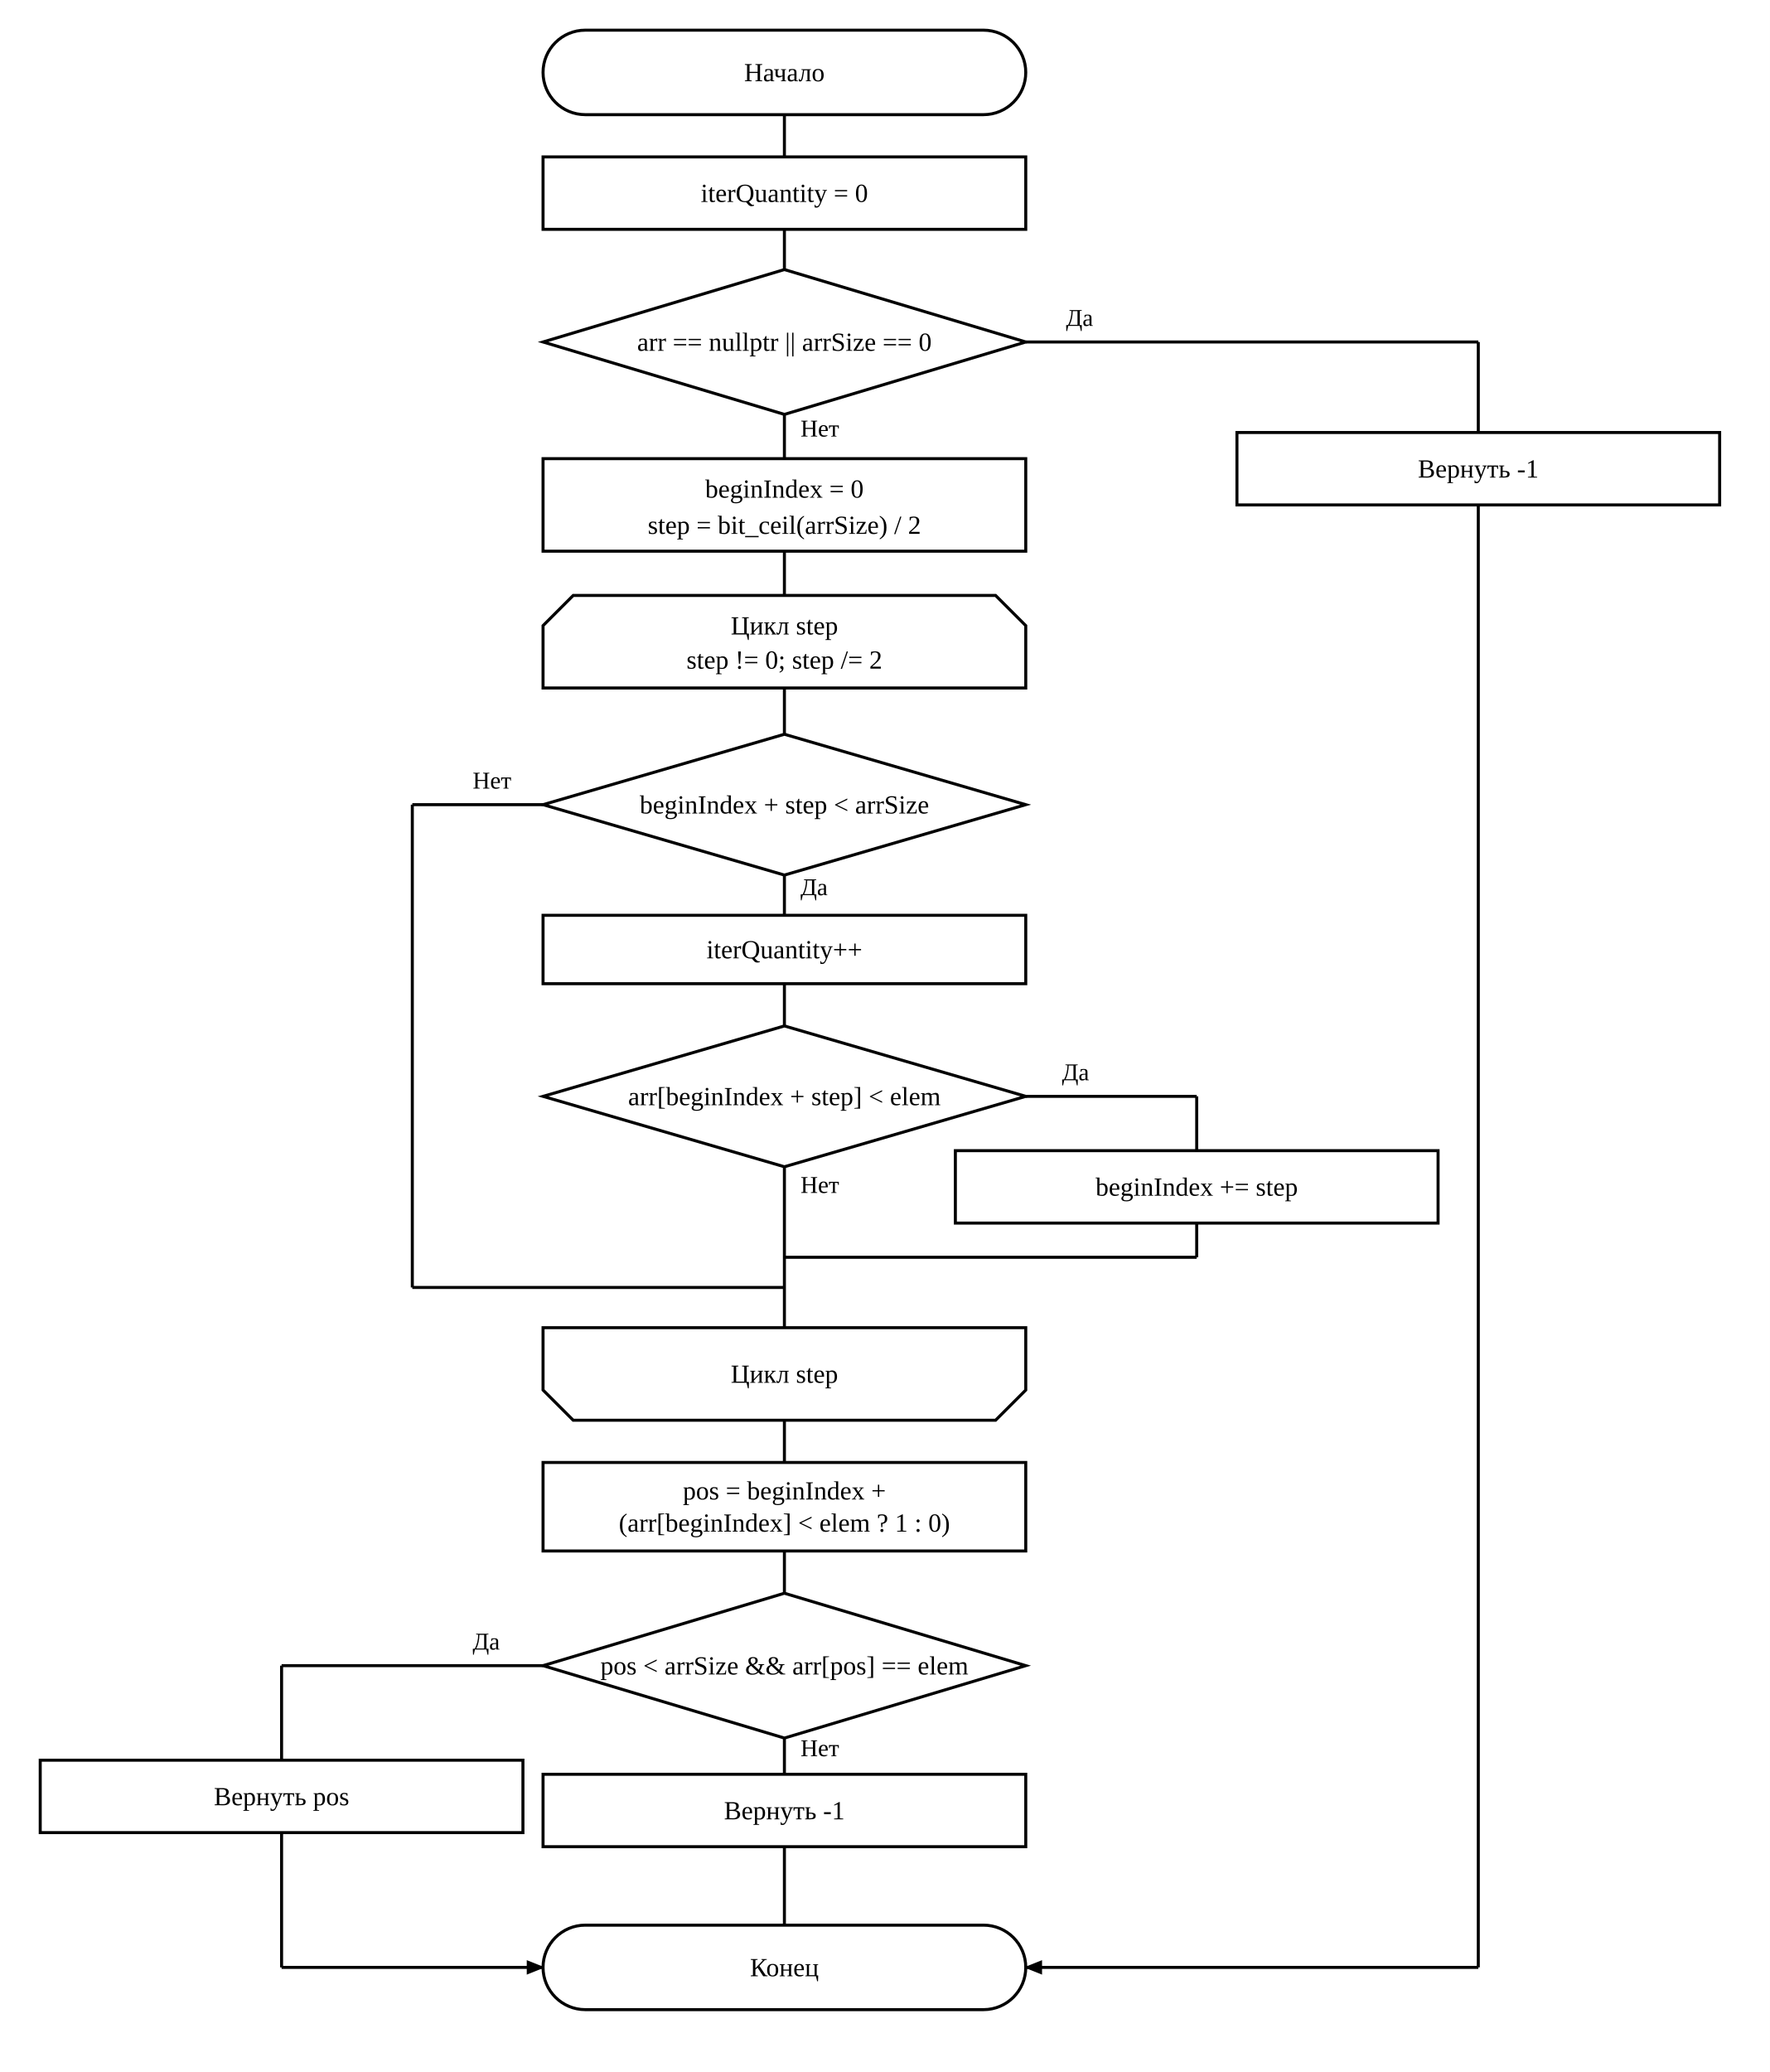
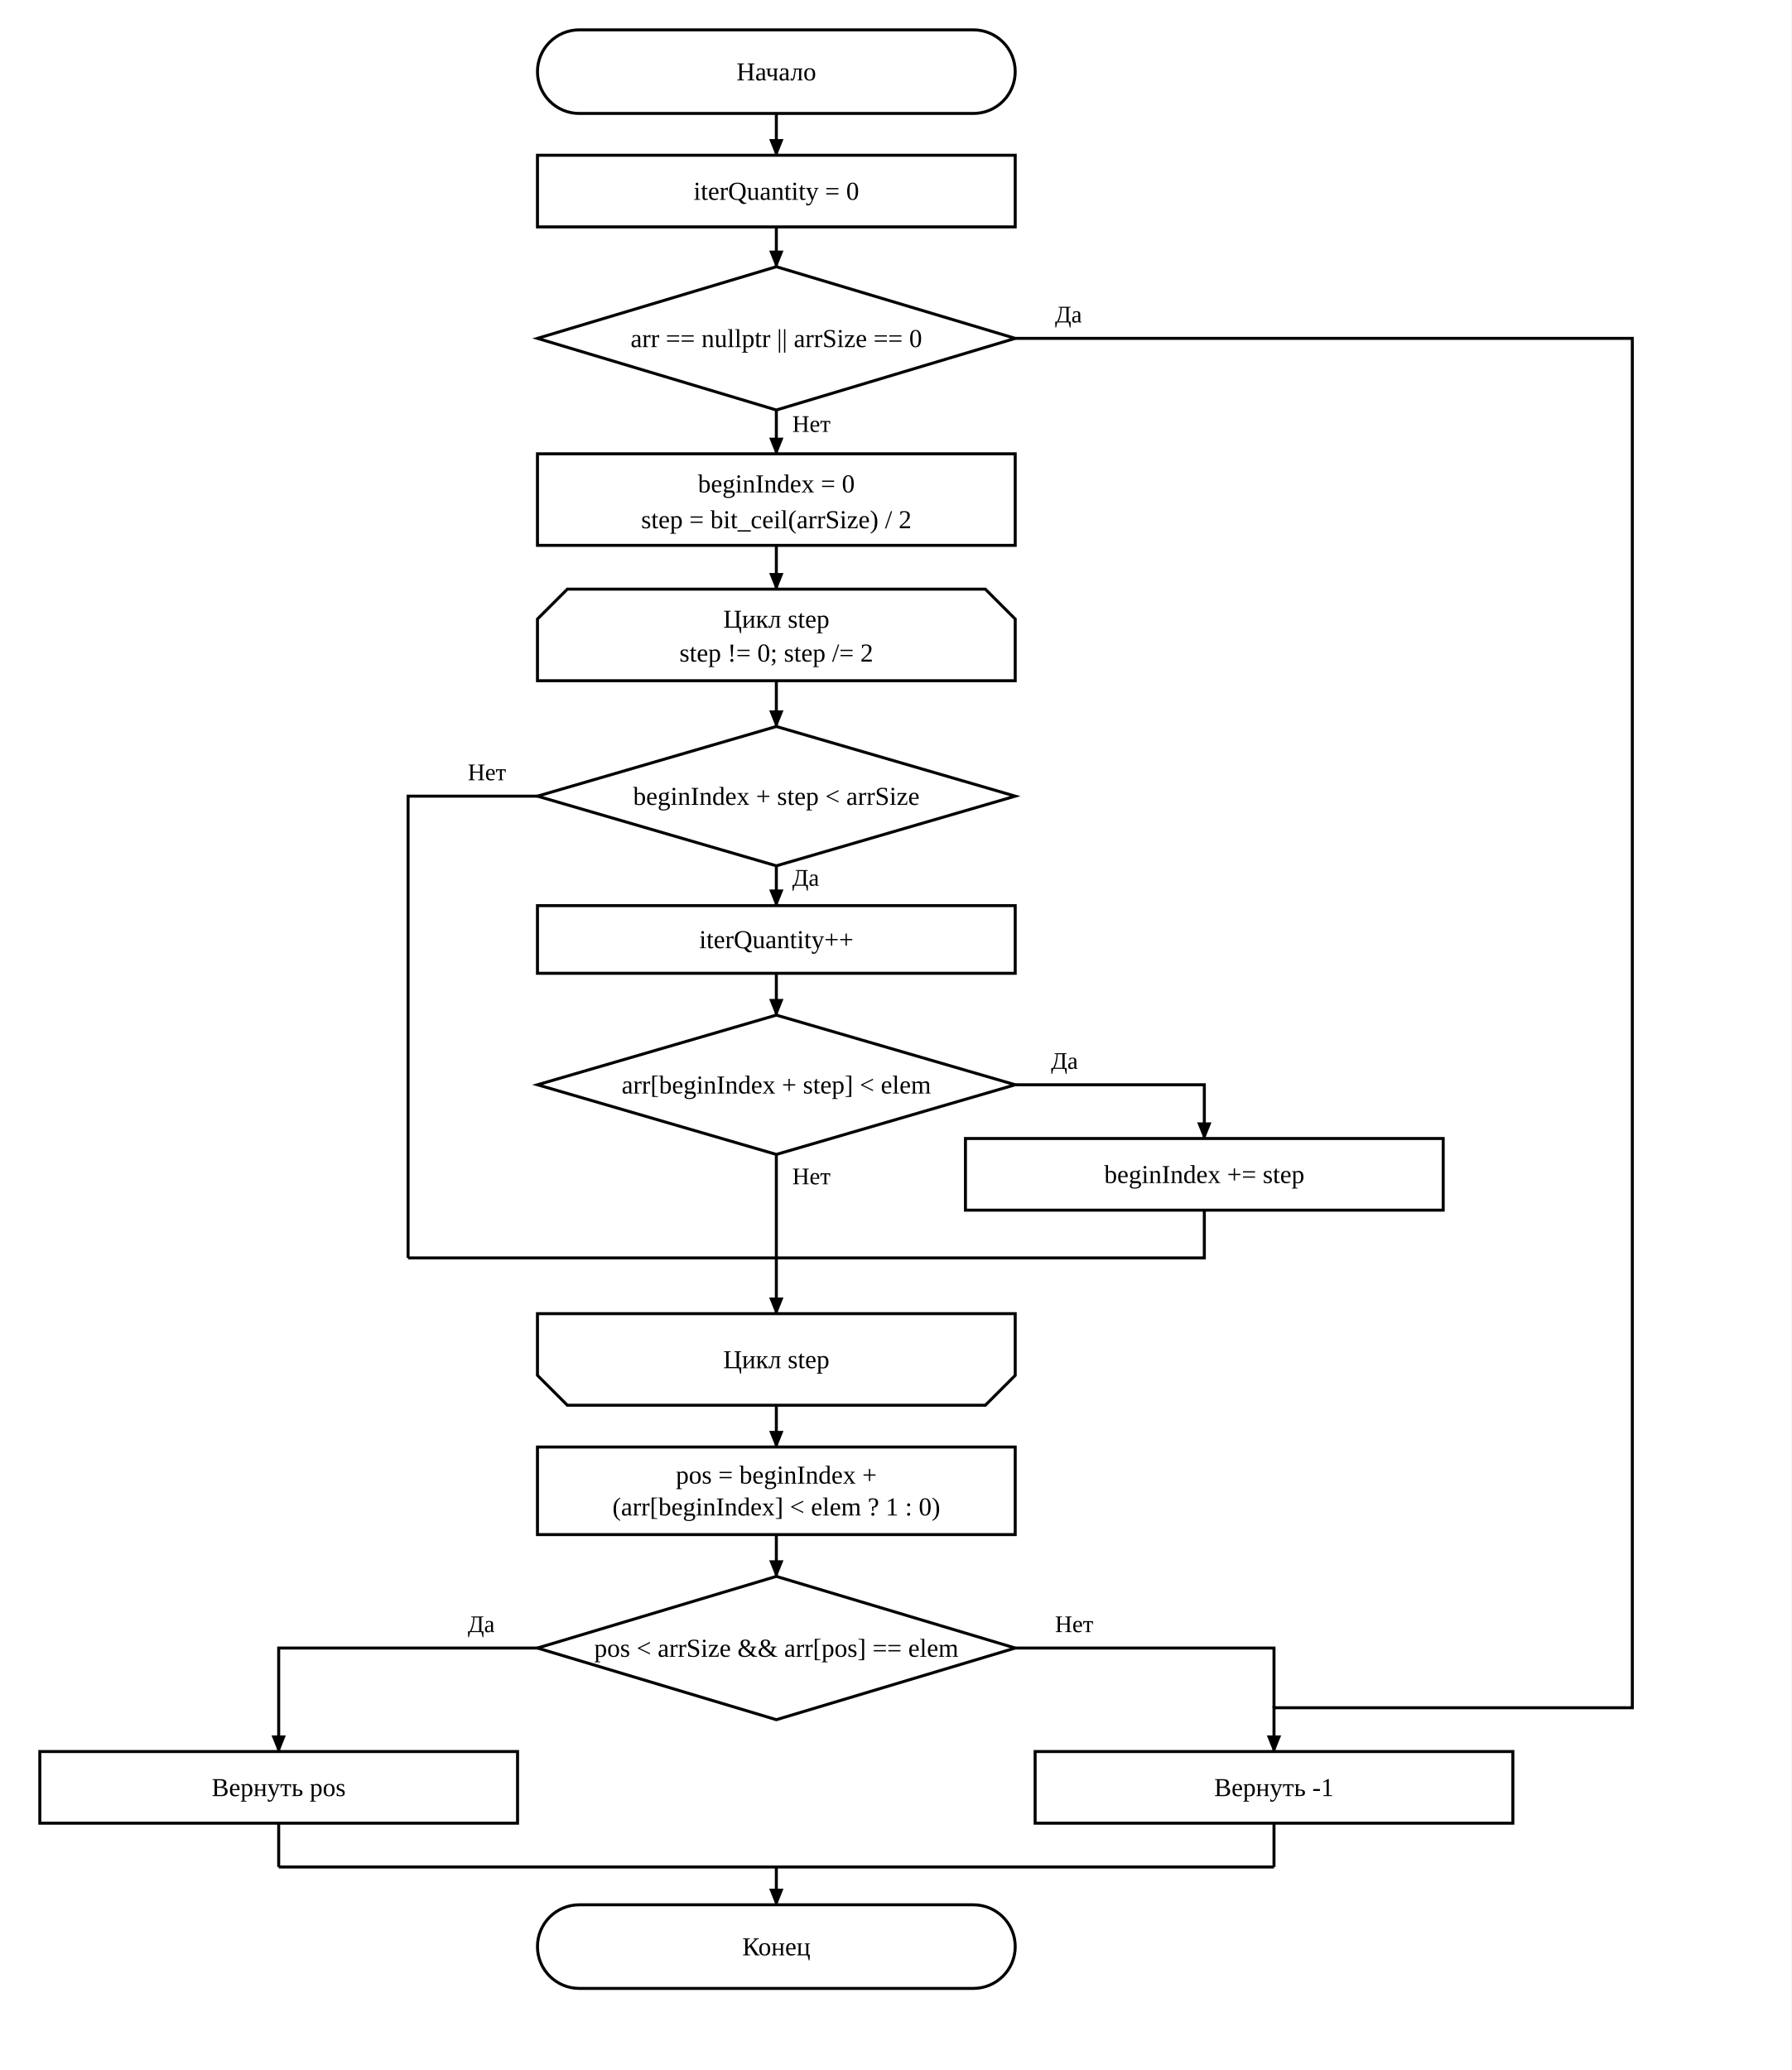
- <svg xmlns="http://www.w3.org/2000/svg" viewBox="0 0 880 1030" width="880" height="1030">
+ <svg xmlns="http://www.w3.org/2000/svg" viewBox="0 0 900 1040" width="900" height="1040">
  <defs>
    <style>
      .shape { fill: #ffffff; stroke: #000000; stroke-width: 1.5; }
-       .line { fill: none; stroke: #000000; stroke-width: 1.5; }
+       .arrow { fill: none; stroke: #000000; stroke-width: 1.5; marker-end: url(#arrow); }
+       .wire { fill: none; stroke: #000000; stroke-width: 1.5; }
      .txt { font-family: "Times New Roman", serif; font-size: 13px; fill: #000000; text-anchor: middle; dominant-baseline: central; }
      .lbl { font-family: "Times New Roman", serif; font-size: 12px; fill: #000000; }
    </style>
    <marker id="arrow" viewBox="0 0 10 10" refX="9" refY="5" markerWidth="6" markerHeight="6" orient="auto">
      <path d="M 0 1 L 10 5 L 0 9 z" fill="#000000" />
    </marker>
  </defs>
  <rect width="100%" height="100%" fill="#ffffff" />
  <rect x="270" y="15" width="240" height="42" rx="21" ry="21" class="shape" />
  <text x="390" y="36" class="txt">Начало</text>
-   <line x1="390" y1="57" x2="390" y2="78" class="line" />
+   <line x1="390" y1="57" x2="390" y2="78" class="arrow" />
  <rect x="270" y="78" width="240" height="36" class="shape" />
  <text x="390" y="96" class="txt">iterQuantity = 0</text>
-   <line x1="390" y1="114" x2="390" y2="134" class="line" />
+   <line x1="390" y1="114" x2="390" y2="134" class="arrow" />
  <polygon points="390,134 510,170 390,206 270,170" class="shape" />
  <text x="390" y="170" class="txt">arr == nullptr || arrSize == 0</text>
-   <line x1="510" y1="170" x2="735" y2="170" class="line" />
+   <polyline points="510,170 820,170 820,858 640,858 640,880" class="arrow" />
  <text x="530" y="162" class="lbl">Да</text>
-   <line x1="735" y1="170" x2="735" y2="215" class="line" />
-   <rect x="615" y="215" width="240" height="36" class="shape" />
-   <text x="735" y="233" class="txt">Вернуть -1</text>
-   <line x1="735" y1="251" x2="735" y2="978" class="line" />
-   <line x1="735" y1="978" x2="510" y2="978" class="line" marker-end="url(#arrow)" />
-   <line x1="390" y1="206" x2="390" y2="228" class="line" />
+   <line x1="390" y1="206" x2="390" y2="228" class="arrow" />
  <text x="398" y="217" class="lbl">Нет</text>
  <rect x="270" y="228" width="240" height="46" class="shape" />
  <text x="390" y="243" class="txt">beginIndex = 0</text>
  <text x="390" y="261" class="txt">step = bit_ceil(arrSize) / 2</text>
-   <line x1="390" y1="274" x2="390" y2="296" class="line" />
+   <line x1="390" y1="274" x2="390" y2="296" class="arrow" />
  <polygon points="285,296 495,296 510,311 510,342 270,342 270,311" class="shape" />
  <text x="390" y="311" class="txt">Цикл step</text>
  <text x="390" y="328" class="txt">step != 0; step /= 2</text>
-   <line x1="390" y1="342" x2="390" y2="365" class="line" />
+   <line x1="390" y1="342" x2="390" y2="365" class="arrow" />
  <polygon points="390,365 510,400 390,435 270,400" class="shape" />
  <text x="390" y="400" class="txt">beginIndex + step &lt; arrSize</text>
-   <line x1="270" y1="400" x2="205" y2="400" class="line" />
-   <text x="235" y="392" class="lbl">Нет</text>
-   <line x1="205" y1="400" x2="205" y2="640" class="line" />
-   <line x1="205" y1="640" x2="390" y2="640" class="line" />
-   <line x1="390" y1="435" x2="390" y2="455" class="line" />
+   <line x1="390" y1="435" x2="390" y2="455" class="arrow" />
  <text x="398" y="445" class="lbl">Да</text>
  <rect x="270" y="455" width="240" height="34" class="shape" />
  <text x="390" y="472" class="txt">iterQuantity++</text>
-   <line x1="390" y1="489" x2="390" y2="510" class="line" />
+   <line x1="390" y1="489" x2="390" y2="510" class="arrow" />
  <polygon points="390,510 510,545 390,580 270,545" class="shape" />
  <text x="390" y="545" class="txt">arr[beginIndex + step] &lt; elem</text>
-   <line x1="510" y1="545" x2="595" y2="545" class="line" />
+   <polyline points="510,545 605,545 605,572" class="arrow" />
  <text x="528" y="537" class="lbl">Да</text>
-   <line x1="595" y1="545" x2="595" y2="572" class="line" />
-   <rect x="475" y="572" width="240" height="36" class="shape" />
-   <text x="595" y="590" class="txt">beginIndex += step</text>
-   <line x1="595" y1="608" x2="595" y2="625" class="line" />
-   <line x1="595" y1="625" x2="390" y2="625" class="line" />
-   <line x1="390" y1="580" x2="390" y2="660" class="line" />
-   <text x="398" y="593" class="lbl">Нет</text>
+   <rect x="485" y="572" width="240" height="36" class="shape" />
+   <text x="605" y="590" class="txt">beginIndex += step</text>
+   <polyline points="270,400 205,400 205,632" class="wire" />
+   <line x1="390" y1="580" x2="390" y2="632" class="wire" />
+   <polyline points="605,608 605,632 205,632" class="wire" />
+   <line x1="390" y1="632" x2="390" y2="660" class="arrow" />
+   <text x="235" y="392" class="lbl">Нет</text>
+   <text x="398" y="595" class="lbl">Нет</text>
  <polygon points="270,660 510,660 510,691 495,706 285,706 270,691" class="shape" />
  <text x="390" y="683" class="txt">Цикл step</text>
-   <line x1="390" y1="706" x2="390" y2="727" class="line" />
+   <line x1="390" y1="706" x2="390" y2="727" class="arrow" />
  <rect x="270" y="727" width="240" height="44" class="shape" />
  <text x="390" y="741" class="txt">pos = beginIndex +</text>
  <text x="390" y="757" class="txt">(arr[beginIndex] &lt; elem ? 1 : 0)</text>
-   <line x1="390" y1="771" x2="390" y2="792" class="line" />
+   <line x1="390" y1="771" x2="390" y2="792" class="arrow" />
  <polygon points="390,792 510,828 390,864 270,828" class="shape" />
  <text x="390" y="828" class="txt">pos &lt; arrSize &amp;&amp; arr[pos] == elem</text>
-   <line x1="270" y1="828" x2="140" y2="828" class="line" />
+   <polyline points="270,828 140,828 140,880" class="arrow" />
  <text x="235" y="820" class="lbl">Да</text>
-   <line x1="140" y1="828" x2="140" y2="875" class="line" />
-   <rect x="20" y="875" width="240" height="36" class="shape" />
-   <text x="140" y="893" class="txt">Вернуть pos</text>
-   <line x1="140" y1="911" x2="140" y2="978" class="line" />
-   <line x1="140" y1="978" x2="270" y2="978" class="line" marker-end="url(#arrow)" />
-   <line x1="390" y1="864" x2="390" y2="882" class="line" />
-   <text x="398" y="873" class="lbl">Нет</text>
-   <rect x="270" y="882" width="240" height="36" class="shape" />
-   <text x="390" y="900" class="txt">Вернуть -1</text>
-   <line x1="390" y1="918" x2="390" y2="957" class="line" />
+   <rect x="20" y="880" width="240" height="36" class="shape" />
+   <text x="140" y="898" class="txt">Вернуть pos</text>
+   <polyline points="510,828 640,828 640,858" class="wire" />
+   <text x="530" y="820" class="lbl">Нет</text>
+   <rect x="520" y="880" width="240" height="36" class="shape" />
+   <text x="640" y="898" class="txt">Вернуть -1</text>
+   <line x1="140" y1="916" x2="140" y2="938" class="wire" />
+   <line x1="640" y1="916" x2="640" y2="938" class="wire" />
+   <line x1="640" y1="938" x2="140" y2="938" class="wire" />
+   <line x1="390" y1="938" x2="390" y2="957" class="arrow" />
  <rect x="270" y="957" width="240" height="42" rx="21" ry="21" class="shape" />
  <text x="390" y="978" class="txt">Конец</text>
</svg>
